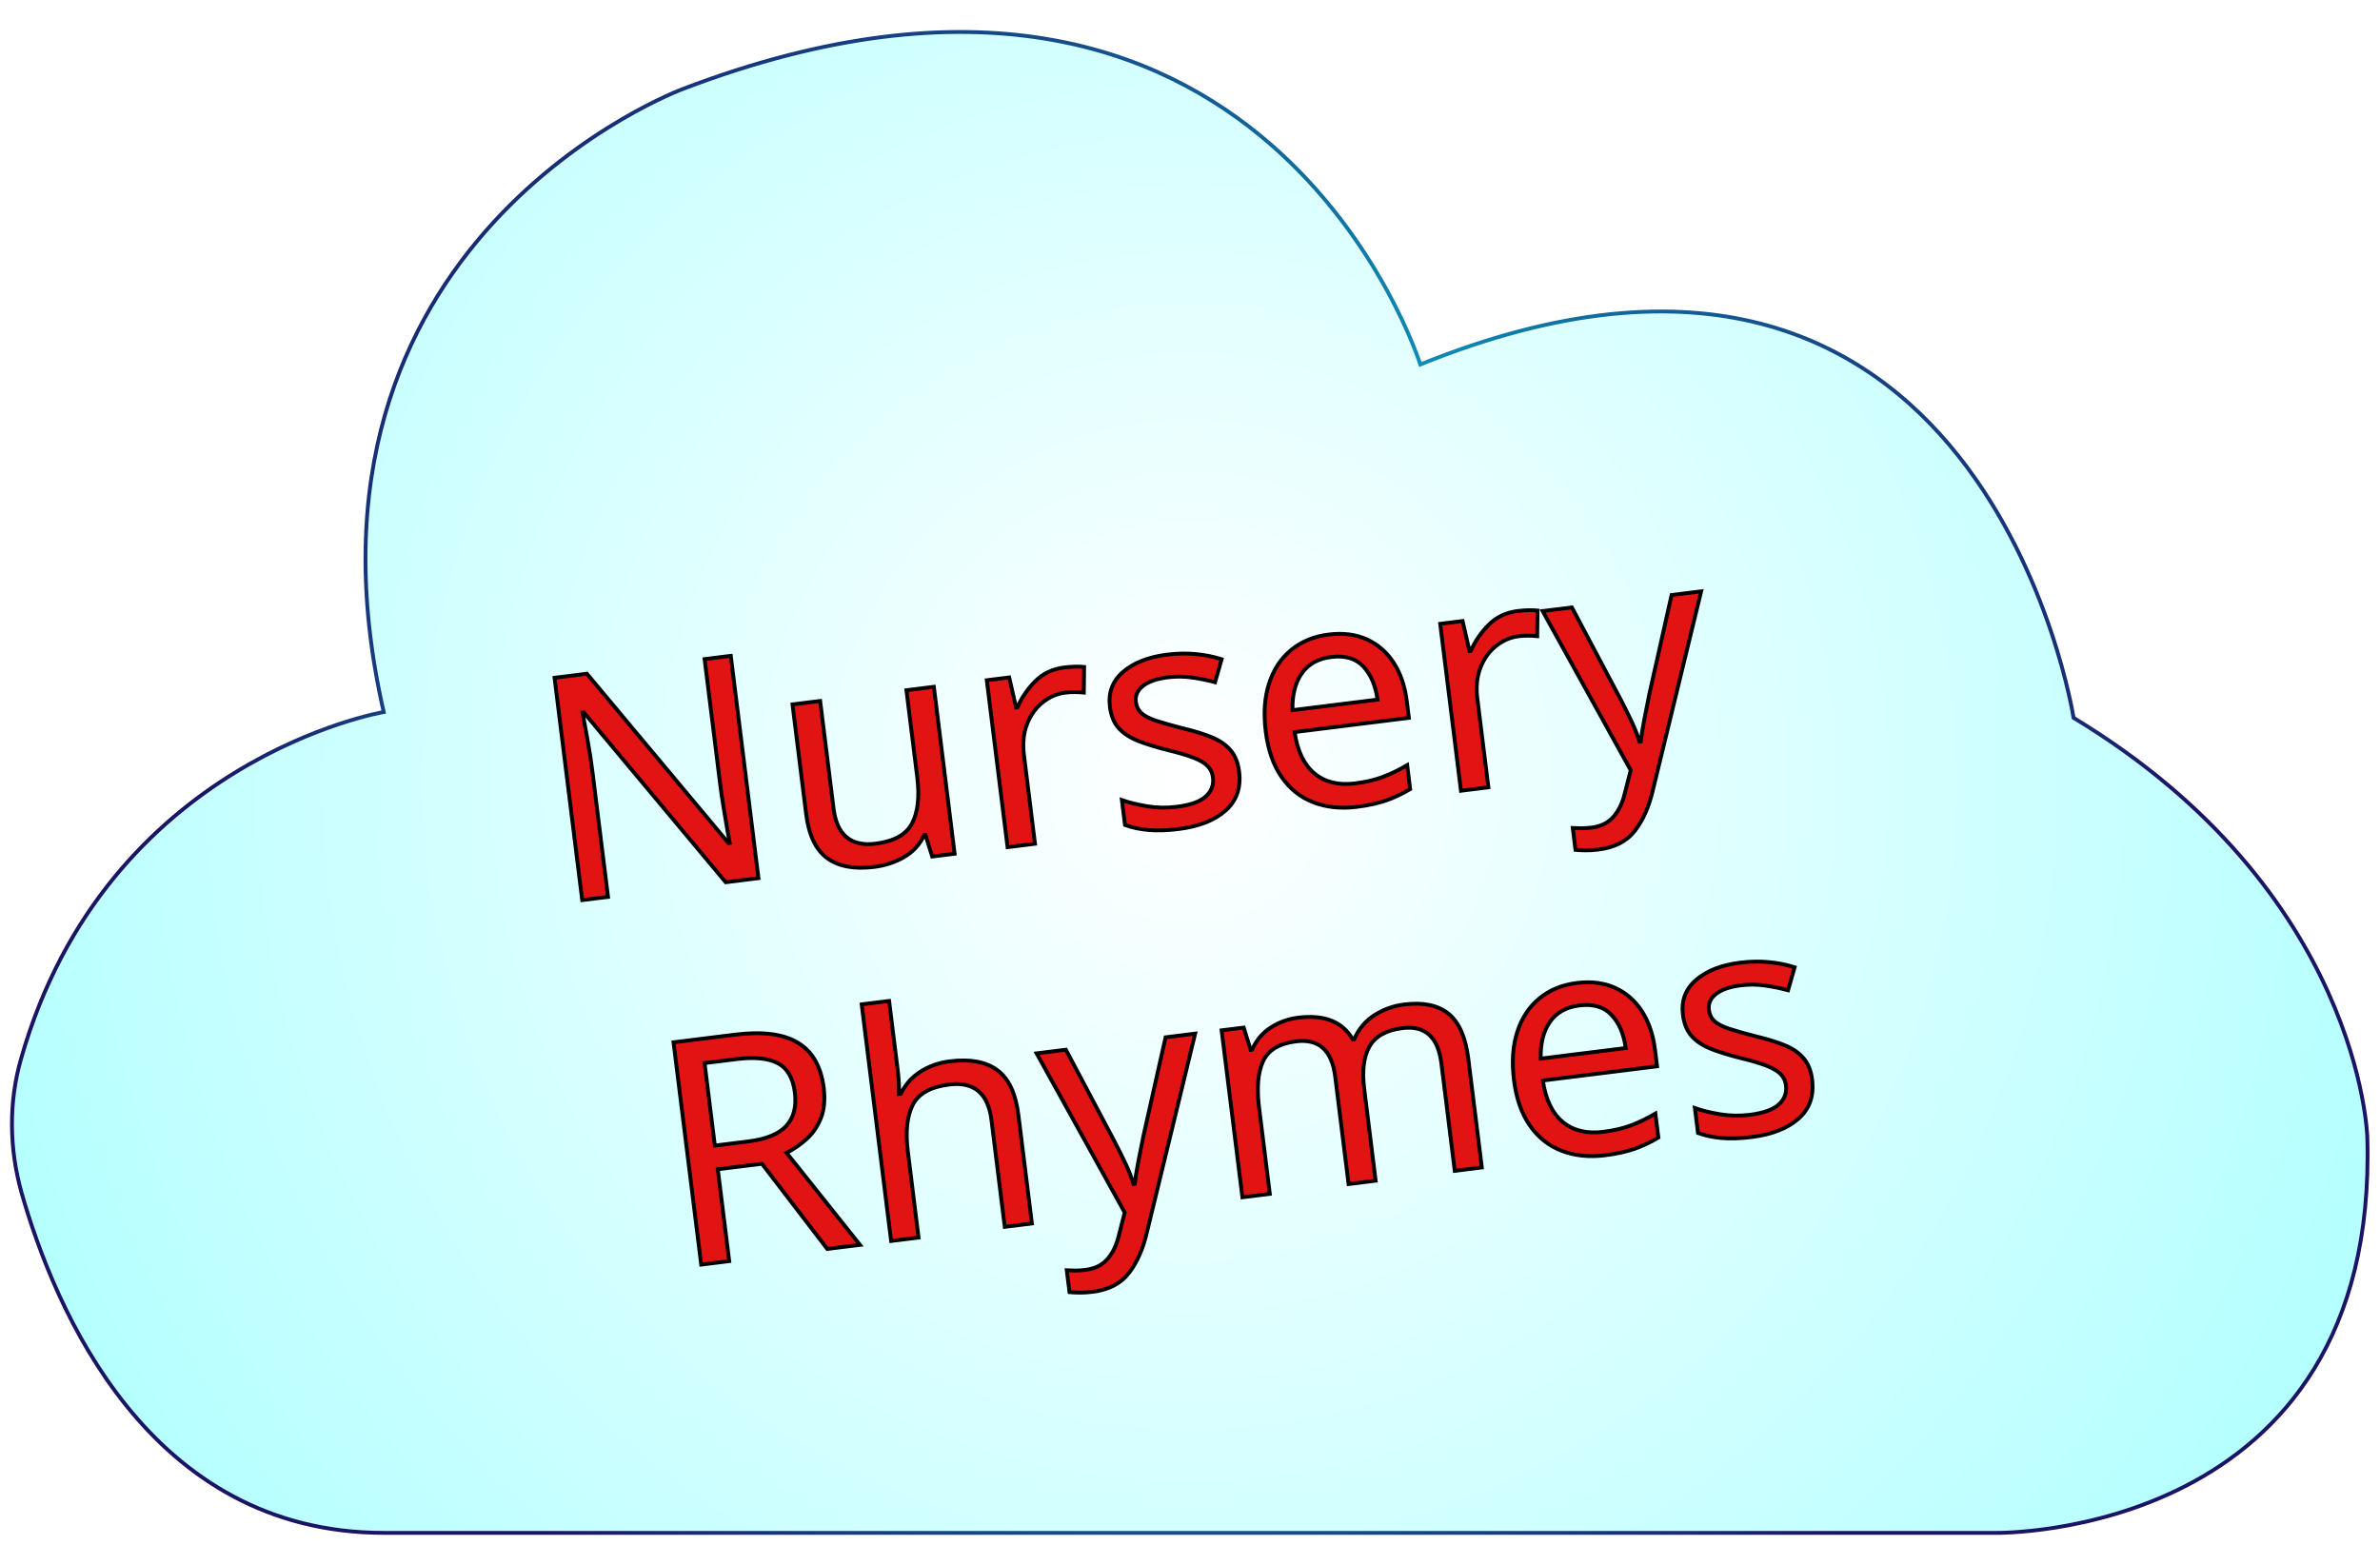
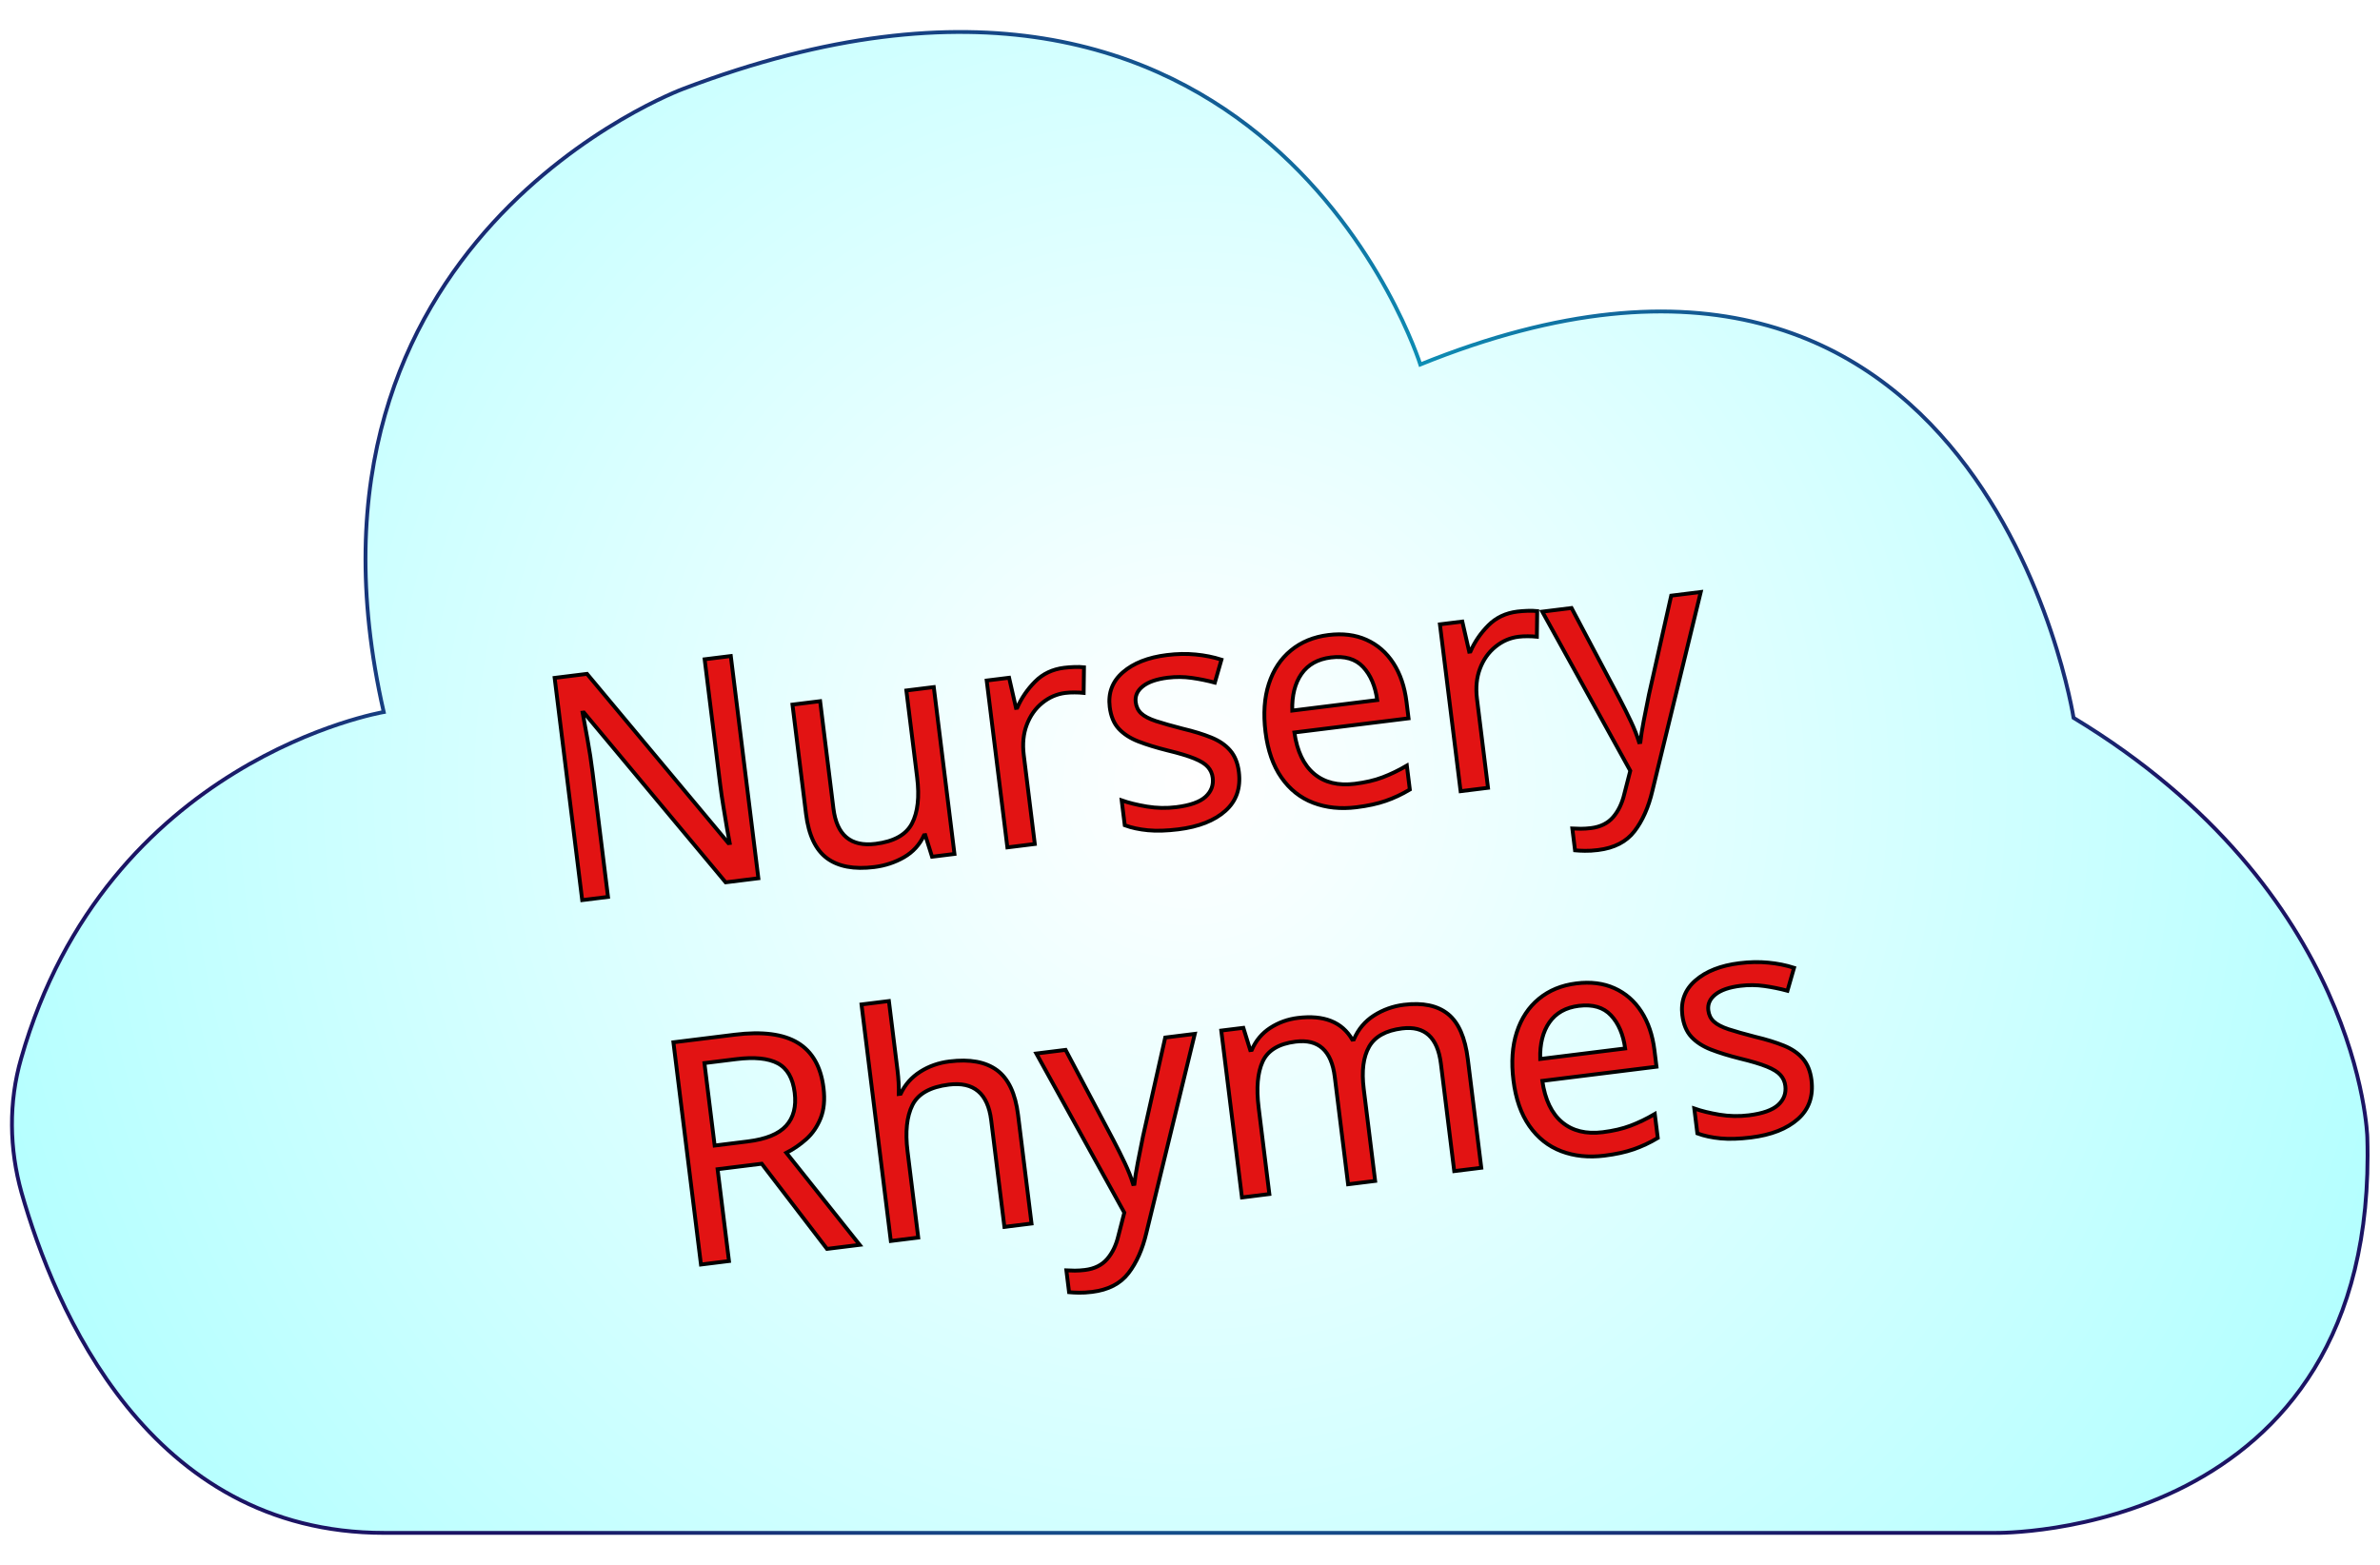
- <svg xmlns="http://www.w3.org/2000/svg" version="1.1" x="0px" y="0px" viewBox="0 0 619 407" enable-background="new 0 0 619 407" xml:space="preserve">
-   <g id="Layer_2">
-     <radialGradient id="SVGID_1_" cx="309.5" cy="203.5" r="389.754" gradientUnits="userSpaceOnUse">
-       <stop offset="0" style="stop-color:#FFFFFF" />
-       <stop offset="1" style="stop-color:#A6FFFF" />
+ <svg xmlns="http://www.w3.org/2000/svg" viewBox="0 0 619 407" enable-background="new 0 0 619 407">
+   <g>
+     <radialGradient id="a" cx="309.5" cy="203.5" r="389.754" gradientUnits="userSpaceOnUse">
+       <stop offset="0" stop-color="#fff" />
+       <stop offset="1" stop-color="#A6FFFF" />
    </radialGradient>
-     <radialGradient id="SVGID_2_" cx="309.5" cy="203.5" r="257.309" gradientUnits="userSpaceOnUse">
-       <stop offset="0" style="stop-color:#00FFFF" />
-       <stop offset="1" style="stop-color:#1B1464" />
+     <radialGradient id="b" cx="309.5" cy="203.5" r="257.309" gradientUnits="userSpaceOnUse">
+       <stop offset="0" stop-color="#0ff" />
+       <stop offset="1" stop-color="#1B1464" />
    </radialGradient>
-     <path fill="url(#SVGID_1_)" stroke="url(#SVGID_2_)" stroke-miterlimit="10" d="M99.9,398.7h419.2c0,0,99.7,1.6,96.6-102.9   c0,0-1.6-63.9-76.4-109.1c0,0-23.4-151.2-169.9-91.9c0,0-40.5-129.3-191.7-71.7c0,0-106,39-77.9,162.1c0,0-72.1,12.2-94.3,90.1   c-3.3,11.4-3.1,23.5,0.1,34.9C14.2,340.4,38.6,398.7,99.9,398.7z" />
+     <path fill="url(#a)" stroke="url(#b)" stroke-miterlimit="10" d="M99.9 398.7h419.2s99.7 1.6 96.6-102.9c0 0-1.6-63.9-76.4-109.1 0 0-23.4-151.2-169.9-91.9 0 0-40.5-129.3-191.7-71.7 0 0-106 39-77.9 162.1 0 0-72.1 12.2-94.3 90.1-3.3 11.4-3.1 23.5.1 34.9 8.6 30.2 33 88.5 94.3 88.5z" />
  </g>
-   <g id="Layer_1">
-     <text transform="matrix(0.9924 -0.1235 0.1235 0.9924 143.5607 235.0912)">
-       <tspan x="0" y="0" fill="#E21313" stroke="#000000" stroke-miterlimit="10" font-family="'Moonglow-Regular'" font-size="81.61">Nursery </tspan>
-       <tspan x="19" y="97.9" fill="#E21313" stroke="#000000" stroke-miterlimit="10" font-family="'Moonglow-Regular'" font-size="81.61">Rhymes </tspan>
-     </text>
-   </g>
+   <text transform="matrix(.992 -.123 .123 .992 143.561 235.091)">
+     <tspan x="0" y="0" fill="#E21313" stroke="#000" stroke-miterlimit="10" font-family="'Moonglow-Regular'" font-size="81.61">Nursery</tspan>
+     <tspan x="19" y="97.9" fill="#E21313" stroke="#000" stroke-miterlimit="10" font-family="'Moonglow-Regular'" font-size="81.61">Rhymes</tspan>
+   </text>
</svg>
